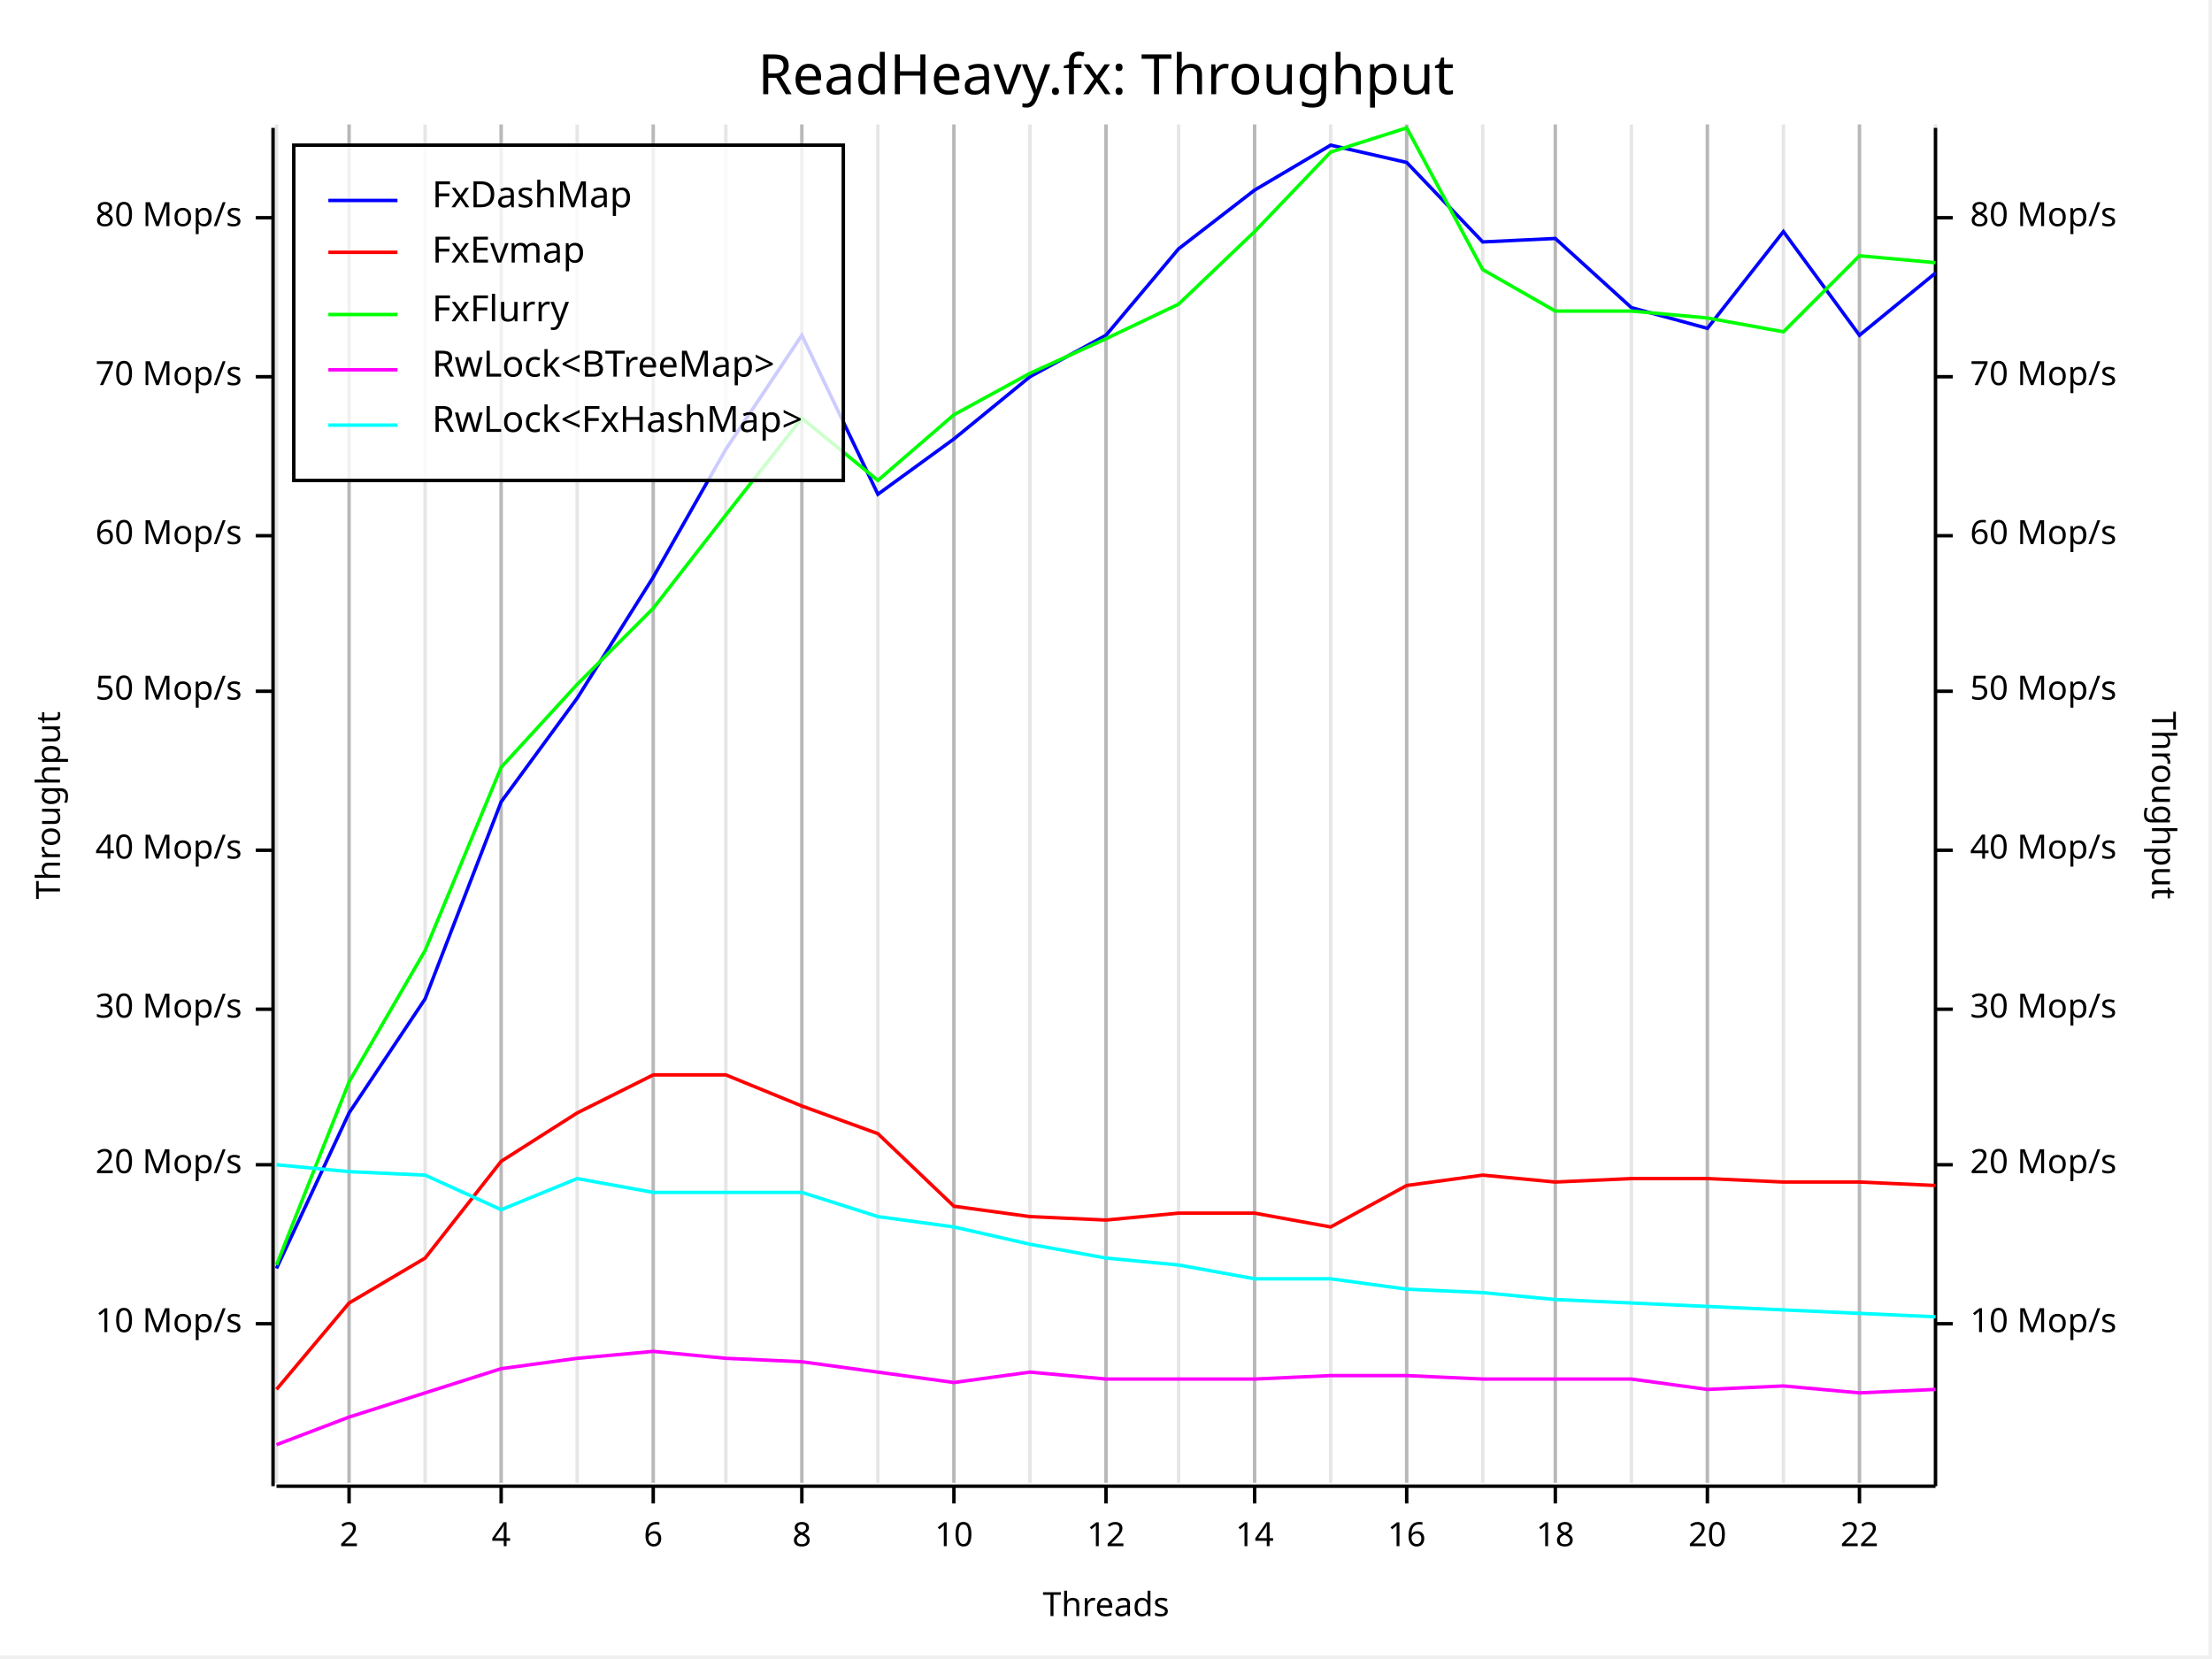
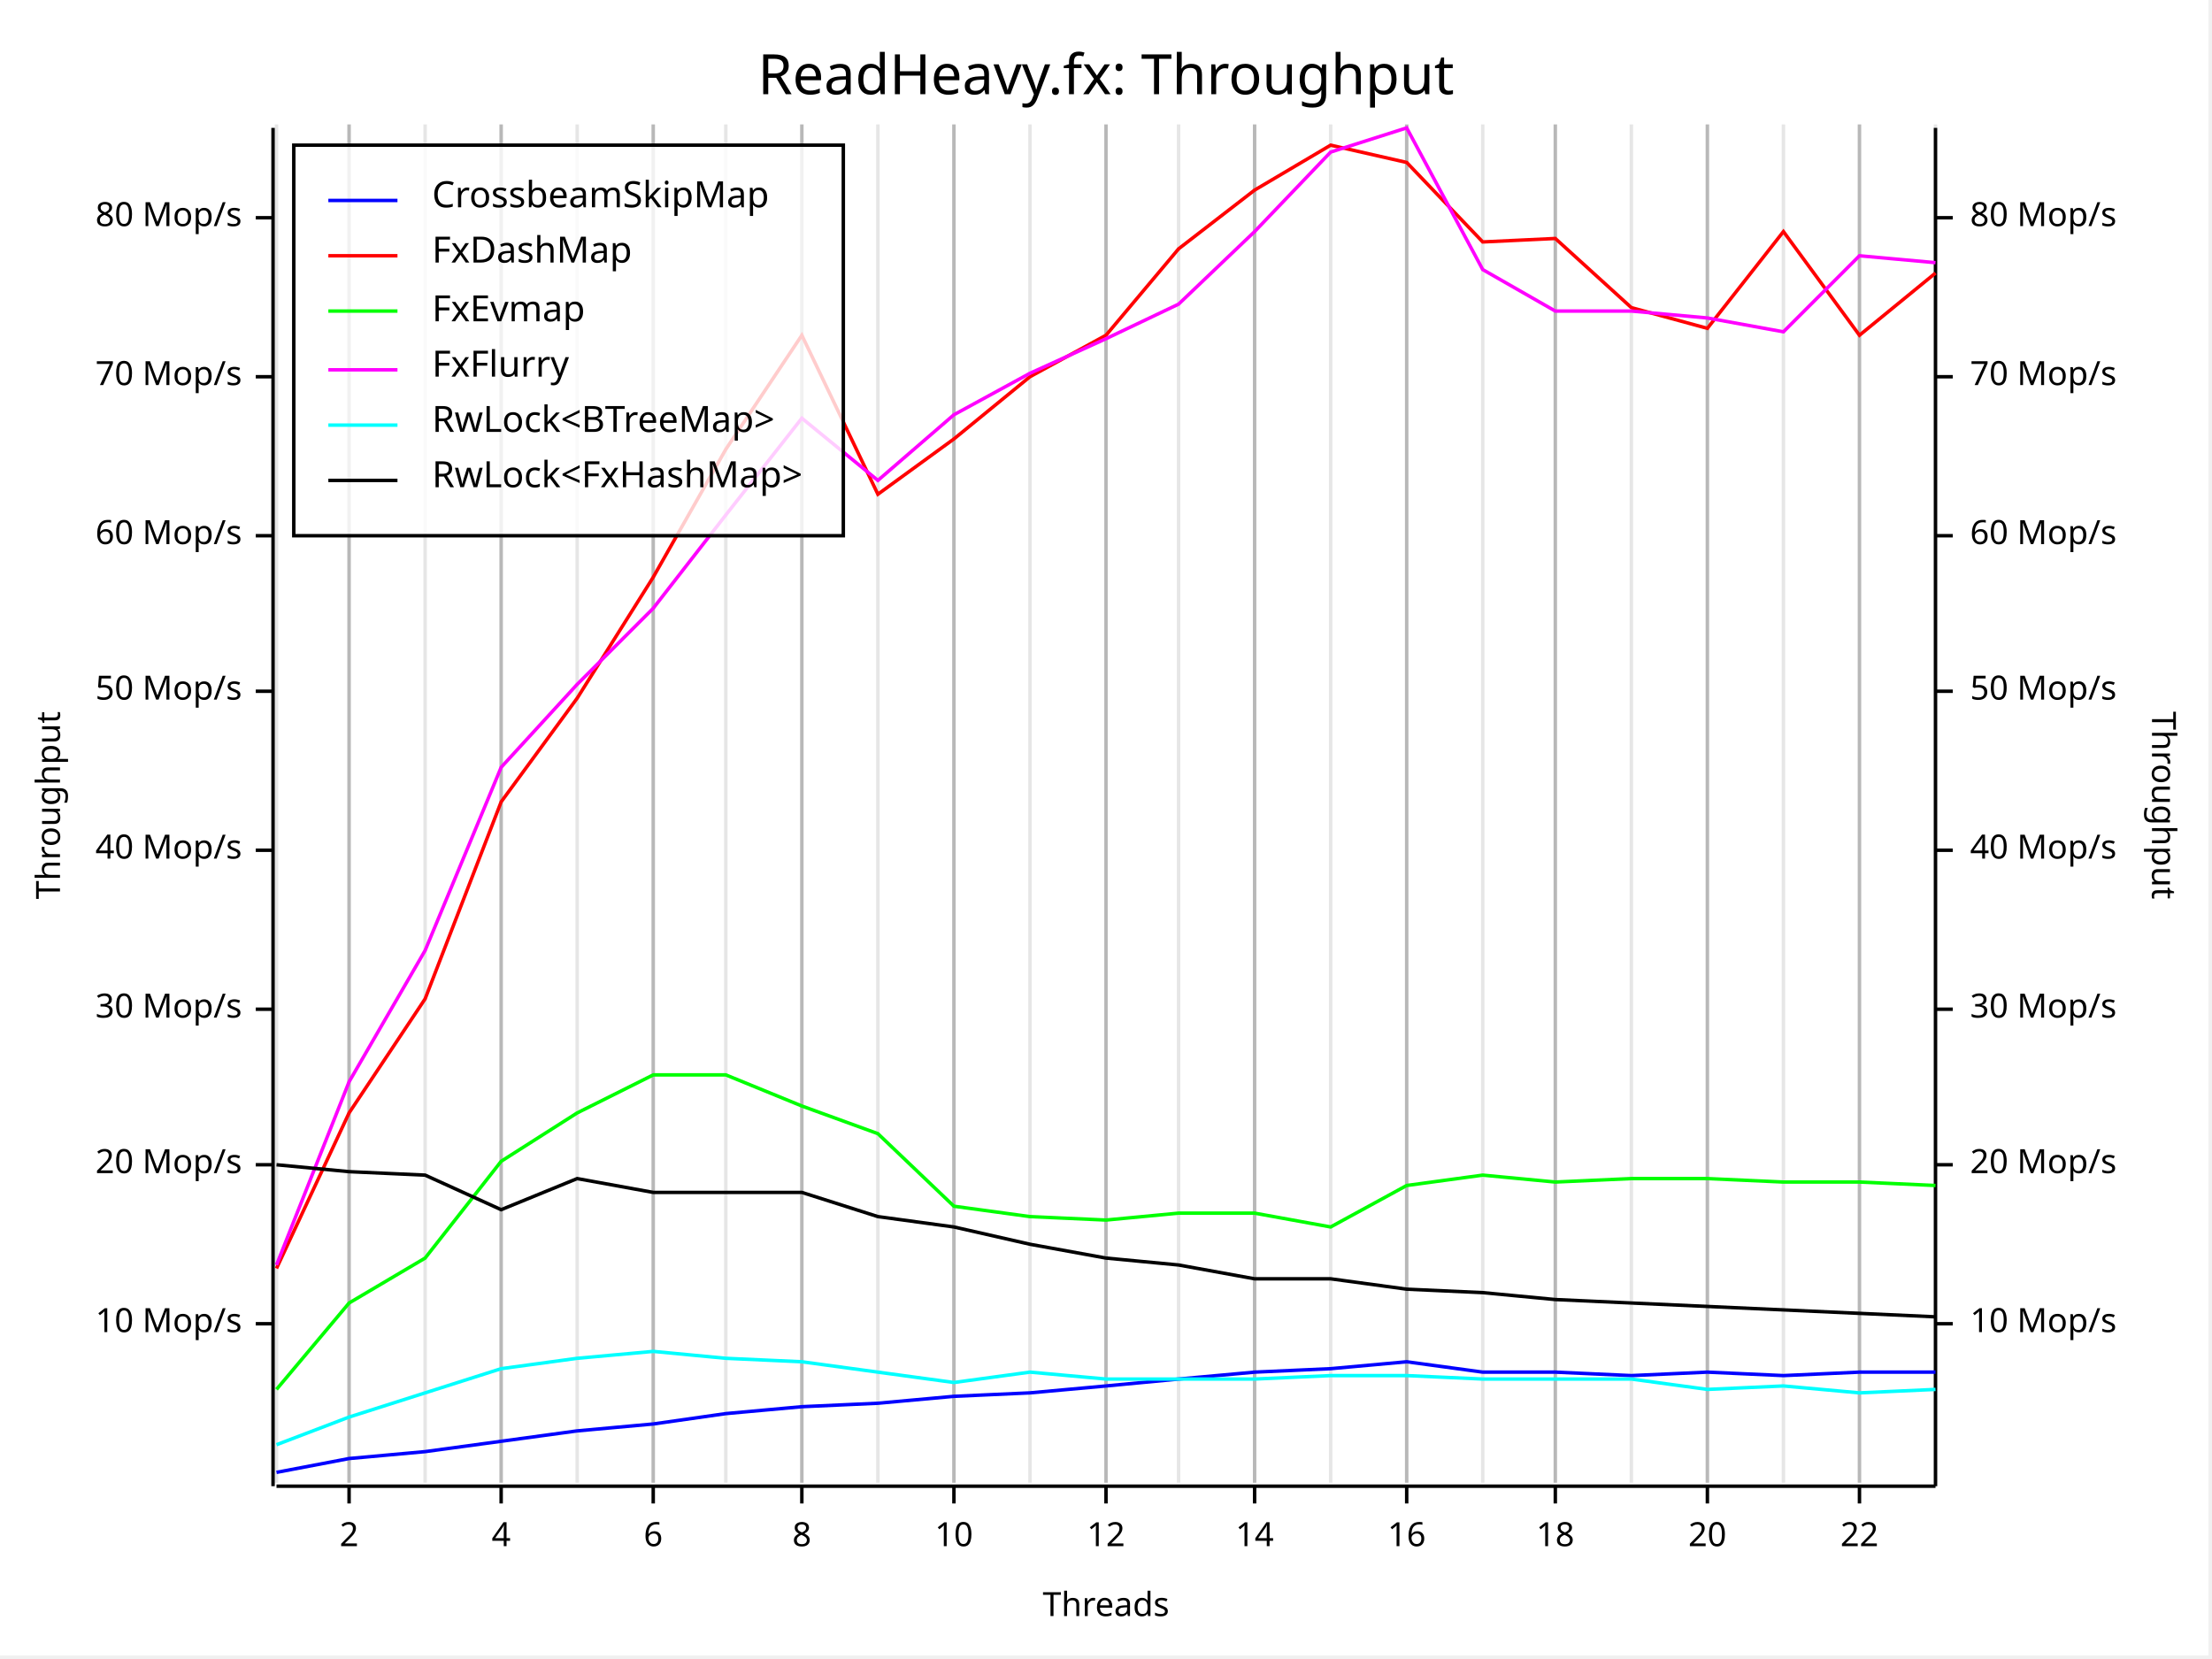
<svg xmlns="http://www.w3.org/2000/svg" width="640" height="480" viewBox="0 0 640 480">
  <rect x="0" y="0" width="639" height="479" opacity="1" fill="#FFFFFF" stroke="none" />
  <text x="320" y="15" dy="0.76em" text-anchor="middle" font-family="Fira Code" font-size="16.129" opacity="1" fill="#000000">
ReadHeavy.fx: Throughput
</text>
  <line opacity="0.1" stroke="#000000" stroke-width="1" x1="80" y1="429" x2="80" y2="36" />
  <line opacity="0.1" stroke="#000000" stroke-width="1" x1="101" y1="429" x2="101" y2="36" />
  <line opacity="0.1" stroke="#000000" stroke-width="1" x1="123" y1="429" x2="123" y2="36" />
  <line opacity="0.1" stroke="#000000" stroke-width="1" x1="145" y1="429" x2="145" y2="36" />
  <line opacity="0.1" stroke="#000000" stroke-width="1" x1="167" y1="429" x2="167" y2="36" />
  <line opacity="0.1" stroke="#000000" stroke-width="1" x1="189" y1="429" x2="189" y2="36" />
  <line opacity="0.1" stroke="#000000" stroke-width="1" x1="210" y1="429" x2="210" y2="36" />
  <line opacity="0.1" stroke="#000000" stroke-width="1" x1="232" y1="429" x2="232" y2="36" />
  <line opacity="0.1" stroke="#000000" stroke-width="1" x1="254" y1="429" x2="254" y2="36" />
  <line opacity="0.1" stroke="#000000" stroke-width="1" x1="276" y1="429" x2="276" y2="36" />
  <line opacity="0.1" stroke="#000000" stroke-width="1" x1="298" y1="429" x2="298" y2="36" />
  <line opacity="0.1" stroke="#000000" stroke-width="1" x1="320" y1="429" x2="320" y2="36" />
  <line opacity="0.1" stroke="#000000" stroke-width="1" x1="341" y1="429" x2="341" y2="36" />
  <line opacity="0.1" stroke="#000000" stroke-width="1" x1="363" y1="429" x2="363" y2="36" />
  <line opacity="0.1" stroke="#000000" stroke-width="1" x1="385" y1="429" x2="385" y2="36" />
  <line opacity="0.1" stroke="#000000" stroke-width="1" x1="407" y1="429" x2="407" y2="36" />
  <line opacity="0.1" stroke="#000000" stroke-width="1" x1="429" y1="429" x2="429" y2="36" />
  <line opacity="0.1" stroke="#000000" stroke-width="1" x1="450" y1="429" x2="450" y2="36" />
  <line opacity="0.1" stroke="#000000" stroke-width="1" x1="472" y1="429" x2="472" y2="36" />
  <line opacity="0.1" stroke="#000000" stroke-width="1" x1="494" y1="429" x2="494" y2="36" />
  <line opacity="0.1" stroke="#000000" stroke-width="1" x1="516" y1="429" x2="516" y2="36" />
  <line opacity="0.1" stroke="#000000" stroke-width="1" x1="538" y1="429" x2="538" y2="36" />
  <line opacity="0.1" stroke="#000000" stroke-width="1" x1="560" y1="429" x2="560" y2="36" />
  <text x="10" y="233" dy="0.76em" text-anchor="middle" font-family="sans-serif" font-size="9.677" opacity="1" fill="#000000" transform="rotate(270, 10, 233)">
Throughput
</text>
  <text x="320" y="470" dy="-0.5ex" text-anchor="middle" font-family="sans-serif" font-size="9.677" opacity="1" fill="#000000">
Threads
</text>
  <text x="630" y="233" dy="0.76em" text-anchor="middle" font-family="sans-serif" font-size="9.677" opacity="1" fill="#000000" transform="rotate(90, 630, 233)">
Throughput
</text>
  <line opacity="0.2" stroke="#000000" stroke-width="1" x1="101" y1="429" x2="101" y2="36" />
  <line opacity="0.2" stroke="#000000" stroke-width="1" x1="145" y1="429" x2="145" y2="36" />
  <line opacity="0.2" stroke="#000000" stroke-width="1" x1="189" y1="429" x2="189" y2="36" />
  <line opacity="0.2" stroke="#000000" stroke-width="1" x1="232" y1="429" x2="232" y2="36" />
  <line opacity="0.2" stroke="#000000" stroke-width="1" x1="276" y1="429" x2="276" y2="36" />
  <line opacity="0.2" stroke="#000000" stroke-width="1" x1="320" y1="429" x2="320" y2="36" />
  <line opacity="0.2" stroke="#000000" stroke-width="1" x1="363" y1="429" x2="363" y2="36" />
  <line opacity="0.2" stroke="#000000" stroke-width="1" x1="407" y1="429" x2="407" y2="36" />
  <line opacity="0.2" stroke="#000000" stroke-width="1" x1="450" y1="429" x2="450" y2="36" />
  <line opacity="0.2" stroke="#000000" stroke-width="1" x1="494" y1="429" x2="494" y2="36" />
  <line opacity="0.2" stroke="#000000" stroke-width="1" x1="538" y1="429" x2="538" y2="36" />
  <polyline fill="none" opacity="1" stroke="#000000" stroke-width="1" points="79,37 79,430 " />
  <text x="70" y="383" dy="0.5ex" text-anchor="end" font-family="sans-serif" font-size="9.677" opacity="1" fill="#000000">
10 Mop/s
</text>
  <polyline fill="none" opacity="1" stroke="#000000" stroke-width="1" points="74,383 79,383 " />
  <text x="70" y="337" dy="0.5ex" text-anchor="end" font-family="sans-serif" font-size="9.677" opacity="1" fill="#000000">
20 Mop/s
</text>
  <polyline fill="none" opacity="1" stroke="#000000" stroke-width="1" points="74,337 79,337 " />
  <text x="70" y="292" dy="0.5ex" text-anchor="end" font-family="sans-serif" font-size="9.677" opacity="1" fill="#000000">
30 Mop/s
</text>
  <polyline fill="none" opacity="1" stroke="#000000" stroke-width="1" points="74,292 79,292 " />
  <text x="70" y="246" dy="0.5ex" text-anchor="end" font-family="sans-serif" font-size="9.677" opacity="1" fill="#000000">
40 Mop/s
</text>
  <polyline fill="none" opacity="1" stroke="#000000" stroke-width="1" points="74,246 79,246 " />
  <text x="70" y="200" dy="0.5ex" text-anchor="end" font-family="sans-serif" font-size="9.677" opacity="1" fill="#000000">
50 Mop/s
</text>
  <polyline fill="none" opacity="1" stroke="#000000" stroke-width="1" points="74,200 79,200 " />
  <text x="70" y="155" dy="0.5ex" text-anchor="end" font-family="sans-serif" font-size="9.677" opacity="1" fill="#000000">
60 Mop/s
</text>
  <polyline fill="none" opacity="1" stroke="#000000" stroke-width="1" points="74,155 79,155 " />
  <text x="70" y="109" dy="0.5ex" text-anchor="end" font-family="sans-serif" font-size="9.677" opacity="1" fill="#000000">
70 Mop/s
</text>
  <polyline fill="none" opacity="1" stroke="#000000" stroke-width="1" points="74,109 79,109 " />
  <text x="70" y="63" dy="0.5ex" text-anchor="end" font-family="sans-serif" font-size="9.677" opacity="1" fill="#000000">
80 Mop/s
</text>
  <polyline fill="none" opacity="1" stroke="#000000" stroke-width="1" points="74,63 79,63 " />
  <polyline fill="none" opacity="1" stroke="#000000" stroke-width="1" points="80,430 560,430 " />
  <text x="101" y="440" dy="0.76em" text-anchor="middle" font-family="sans-serif" font-size="9.677" opacity="1" fill="#000000">
2
</text>
  <polyline fill="none" opacity="1" stroke="#000000" stroke-width="1" points="101,430 101,435 " />
  <text x="145" y="440" dy="0.76em" text-anchor="middle" font-family="sans-serif" font-size="9.677" opacity="1" fill="#000000">
4
</text>
  <polyline fill="none" opacity="1" stroke="#000000" stroke-width="1" points="145,430 145,435 " />
  <text x="189" y="440" dy="0.76em" text-anchor="middle" font-family="sans-serif" font-size="9.677" opacity="1" fill="#000000">
6
</text>
  <polyline fill="none" opacity="1" stroke="#000000" stroke-width="1" points="189,430 189,435 " />
  <text x="232" y="440" dy="0.76em" text-anchor="middle" font-family="sans-serif" font-size="9.677" opacity="1" fill="#000000">
8
</text>
  <polyline fill="none" opacity="1" stroke="#000000" stroke-width="1" points="232,430 232,435 " />
  <text x="276" y="440" dy="0.76em" text-anchor="middle" font-family="sans-serif" font-size="9.677" opacity="1" fill="#000000">
10
</text>
  <polyline fill="none" opacity="1" stroke="#000000" stroke-width="1" points="276,430 276,435 " />
  <text x="320" y="440" dy="0.76em" text-anchor="middle" font-family="sans-serif" font-size="9.677" opacity="1" fill="#000000">
12
</text>
  <polyline fill="none" opacity="1" stroke="#000000" stroke-width="1" points="320,430 320,435 " />
  <text x="363" y="440" dy="0.76em" text-anchor="middle" font-family="sans-serif" font-size="9.677" opacity="1" fill="#000000">
14
</text>
  <polyline fill="none" opacity="1" stroke="#000000" stroke-width="1" points="363,430 363,435 " />
  <text x="407" y="440" dy="0.76em" text-anchor="middle" font-family="sans-serif" font-size="9.677" opacity="1" fill="#000000">
16
</text>
  <polyline fill="none" opacity="1" stroke="#000000" stroke-width="1" points="407,430 407,435 " />
  <text x="450" y="440" dy="0.76em" text-anchor="middle" font-family="sans-serif" font-size="9.677" opacity="1" fill="#000000">
18
</text>
  <polyline fill="none" opacity="1" stroke="#000000" stroke-width="1" points="450,430 450,435 " />
  <text x="494" y="440" dy="0.76em" text-anchor="middle" font-family="sans-serif" font-size="9.677" opacity="1" fill="#000000">
20
</text>
  <polyline fill="none" opacity="1" stroke="#000000" stroke-width="1" points="494,430 494,435 " />
  <text x="538" y="440" dy="0.76em" text-anchor="middle" font-family="sans-serif" font-size="9.677" opacity="1" fill="#000000">
22
</text>
  <polyline fill="none" opacity="1" stroke="#000000" stroke-width="1" points="538,430 538,435 " />
  <polyline fill="none" opacity="1" stroke="#000000" stroke-width="1" points="560,37 560,430 " />
  <text x="570" y="383" dy="0.5ex" text-anchor="start" font-family="sans-serif" font-size="9.677" opacity="1" fill="#000000">
10 Mop/s
</text>
  <polyline fill="none" opacity="1" stroke="#000000" stroke-width="1" points="560,383 565,383 " />
  <text x="570" y="337" dy="0.5ex" text-anchor="start" font-family="sans-serif" font-size="9.677" opacity="1" fill="#000000">
20 Mop/s
</text>
  <polyline fill="none" opacity="1" stroke="#000000" stroke-width="1" points="560,337 565,337 " />
  <text x="570" y="292" dy="0.5ex" text-anchor="start" font-family="sans-serif" font-size="9.677" opacity="1" fill="#000000">
30 Mop/s
</text>
  <polyline fill="none" opacity="1" stroke="#000000" stroke-width="1" points="560,292 565,292 " />
  <text x="570" y="246" dy="0.5ex" text-anchor="start" font-family="sans-serif" font-size="9.677" opacity="1" fill="#000000">
40 Mop/s
</text>
  <polyline fill="none" opacity="1" stroke="#000000" stroke-width="1" points="560,246 565,246 " />
  <text x="570" y="200" dy="0.5ex" text-anchor="start" font-family="sans-serif" font-size="9.677" opacity="1" fill="#000000">
50 Mop/s
</text>
  <polyline fill="none" opacity="1" stroke="#000000" stroke-width="1" points="560,200 565,200 " />
  <text x="570" y="155" dy="0.5ex" text-anchor="start" font-family="sans-serif" font-size="9.677" opacity="1" fill="#000000">
60 Mop/s
</text>
  <polyline fill="none" opacity="1" stroke="#000000" stroke-width="1" points="560,155 565,155 " />
  <text x="570" y="109" dy="0.5ex" text-anchor="start" font-family="sans-serif" font-size="9.677" opacity="1" fill="#000000">
70 Mop/s
</text>
  <polyline fill="none" opacity="1" stroke="#000000" stroke-width="1" points="560,109 565,109 " />
  <text x="570" y="63" dy="0.5ex" text-anchor="start" font-family="sans-serif" font-size="9.677" opacity="1" fill="#000000">
80 Mop/s
</text>
  <polyline fill="none" opacity="1" stroke="#000000" stroke-width="1" points="560,63 565,63 " />
-   <polyline fill="none" opacity="1" stroke="#0000FF" stroke-width="1" points="80,367 101,322 123,289 145,232 167,202 189,167 210,130 232,97 254,143 276,127 298,109 320,97 341,72 363,55 385,42 407,47 429,70 450,69 472,89 494,95 516,67 538,97 560,79 " />
-   <polyline fill="none" opacity="1" stroke="#FF0000" stroke-width="1" points="80,402 101,377 123,364 145,336 167,322 189,311 210,311 232,320 254,328 276,349 298,352 320,353 341,351 363,351 385,355 407,343 429,340 450,342 472,341 494,341 516,342 538,342 560,343 " />
-   <polyline fill="none" opacity="1" stroke="#00FF00" stroke-width="1" points="80,366 101,313 123,275 145,222 167,198 189,176 210,149 232,121 254,139 276,120 298,108 320,98 341,88 363,67 385,44 407,37 429,78 450,90 472,90 494,92 516,96 538,74 560,76 " />
-   <polyline fill="none" opacity="1" stroke="#FF00FF" stroke-width="1" points="80,418 101,410 123,403 145,396 167,393 189,391 210,393 232,394 254,397 276,400 298,397 320,399 341,399 363,399 385,398 407,398 429,399 450,399 472,399 494,402 516,401 538,403 560,402 " />
-   <polyline fill="none" opacity="1" stroke="#00FFFF" stroke-width="1" points="80,337 101,339 123,340 145,350 167,341 189,345 210,345 232,345 254,352 276,355 298,360 320,364 341,366 363,370 385,370 407,373 429,374 450,376 472,377 494,378 516,379 538,380 560,381 " />
-   <rect x="85" y="42" width="159" height="97" opacity="0.8" fill="#FFFFFF" stroke="none" />
-   <rect x="85" y="42" width="159" height="97" opacity="1" fill="none" stroke="#000000" />
+   <polyline fill="none" opacity="1" stroke="#0000FF" stroke-width="1" points="80,426 101,422 123,420 145,417 167,414 189,412 210,409 232,407 254,406 276,404 298,403 320,401 341,399 363,397 385,396 407,394 429,397 450,397 472,398 494,397 516,398 538,397 560,397 " />
+   <polyline fill="none" opacity="1" stroke="#FF0000" stroke-width="1" points="80,367 101,322 123,289 145,232 167,202 189,167 210,130 232,97 254,143 276,127 298,109 320,97 341,72 363,55 385,42 407,47 429,70 450,69 472,89 494,95 516,67 538,97 560,79 " />
+   <polyline fill="none" opacity="1" stroke="#00FF00" stroke-width="1" points="80,402 101,377 123,364 145,336 167,322 189,311 210,311 232,320 254,328 276,349 298,352 320,353 341,351 363,351 385,355 407,343 429,340 450,342 472,341 494,341 516,342 538,342 560,343 " />
+   <polyline fill="none" opacity="1" stroke="#FF00FF" stroke-width="1" points="80,366 101,313 123,275 145,222 167,198 189,176 210,149 232,121 254,139 276,120 298,108 320,98 341,88 363,67 385,44 407,37 429,78 450,90 472,90 494,92 516,96 538,74 560,76 " />
+   <polyline fill="none" opacity="1" stroke="#00FFFF" stroke-width="1" points="80,418 101,410 123,403 145,396 167,393 189,391 210,393 232,394 254,397 276,400 298,397 320,399 341,399 363,399 385,398 407,398 429,399 450,399 472,399 494,402 516,401 538,403 560,402 " />
+   <polyline fill="none" opacity="1" stroke="#000000" stroke-width="1" points="80,337 101,339 123,340 145,350 167,341 189,345 210,345 232,345 254,352 276,355 298,360 320,364 341,366 363,370 385,370 407,373 429,374 450,376 472,377 494,378 516,379 538,380 560,381 " />
+   <rect x="85" y="42" width="159" height="113" opacity="0.8" fill="#FFFFFF" stroke="none" />
+   <rect x="85" y="42" width="159" height="113" opacity="1" fill="none" stroke="#000000" />
  <text x="125" y="52" dy="0.76em" text-anchor="start" font-family="Fira Code" font-size="10.484" opacity="1" fill="#000000">
+ CrossbeamSkipMap
+ </text>
+   <text x="125" y="68" dy="0.76em" text-anchor="start" font-family="Fira Code" font-size="10.484" opacity="1" fill="#000000">
FxDashMap
</text>
-   <text x="125" y="68" dy="0.76em" text-anchor="start" font-family="Fira Code" font-size="10.484" opacity="1" fill="#000000">
+   <text x="125" y="85" dy="0.76em" text-anchor="start" font-family="Fira Code" font-size="10.484" opacity="1" fill="#000000">
FxEvmap
</text>
-   <text x="125" y="85" dy="0.76em" text-anchor="start" font-family="Fira Code" font-size="10.484" opacity="1" fill="#000000">
+   <text x="125" y="101" dy="0.76em" text-anchor="start" font-family="Fira Code" font-size="10.484" opacity="1" fill="#000000">
FxFlurry
</text>
-   <text x="125" y="101" dy="0.76em" text-anchor="start" font-family="Fira Code" font-size="10.484" opacity="1" fill="#000000">
+   <text x="125" y="117" dy="0.76em" text-anchor="start" font-family="Fira Code" font-size="10.484" opacity="1" fill="#000000">
RwLock&lt;BTreeMap&gt;
</text>
-   <text x="125" y="117" dy="0.76em" text-anchor="start" font-family="Fira Code" font-size="10.484" opacity="1" fill="#000000">
+   <text x="125" y="133" dy="0.76em" text-anchor="start" font-family="Fira Code" font-size="10.484" opacity="1" fill="#000000">
RwLock&lt;FxHashMap&gt;
</text>
  <polyline fill="none" opacity="1" stroke="#0000FF" stroke-width="1" points="95,58 115,58 " />
-   <polyline fill="none" opacity="1" stroke="#FF0000" stroke-width="1" points="95,73 115,73 " />
-   <polyline fill="none" opacity="1" stroke="#00FF00" stroke-width="1" points="95,91 115,91 " />
+   <polyline fill="none" opacity="1" stroke="#FF0000" stroke-width="1" points="95,74 115,74 " />
+   <polyline fill="none" opacity="1" stroke="#00FF00" stroke-width="1" points="95,90 115,90 " />
  <polyline fill="none" opacity="1" stroke="#FF00FF" stroke-width="1" points="95,107 115,107 " />
  <polyline fill="none" opacity="1" stroke="#00FFFF" stroke-width="1" points="95,123 115,123 " />
+   <polyline fill="none" opacity="1" stroke="#000000" stroke-width="1" points="95,139 115,139 " />
</svg>
